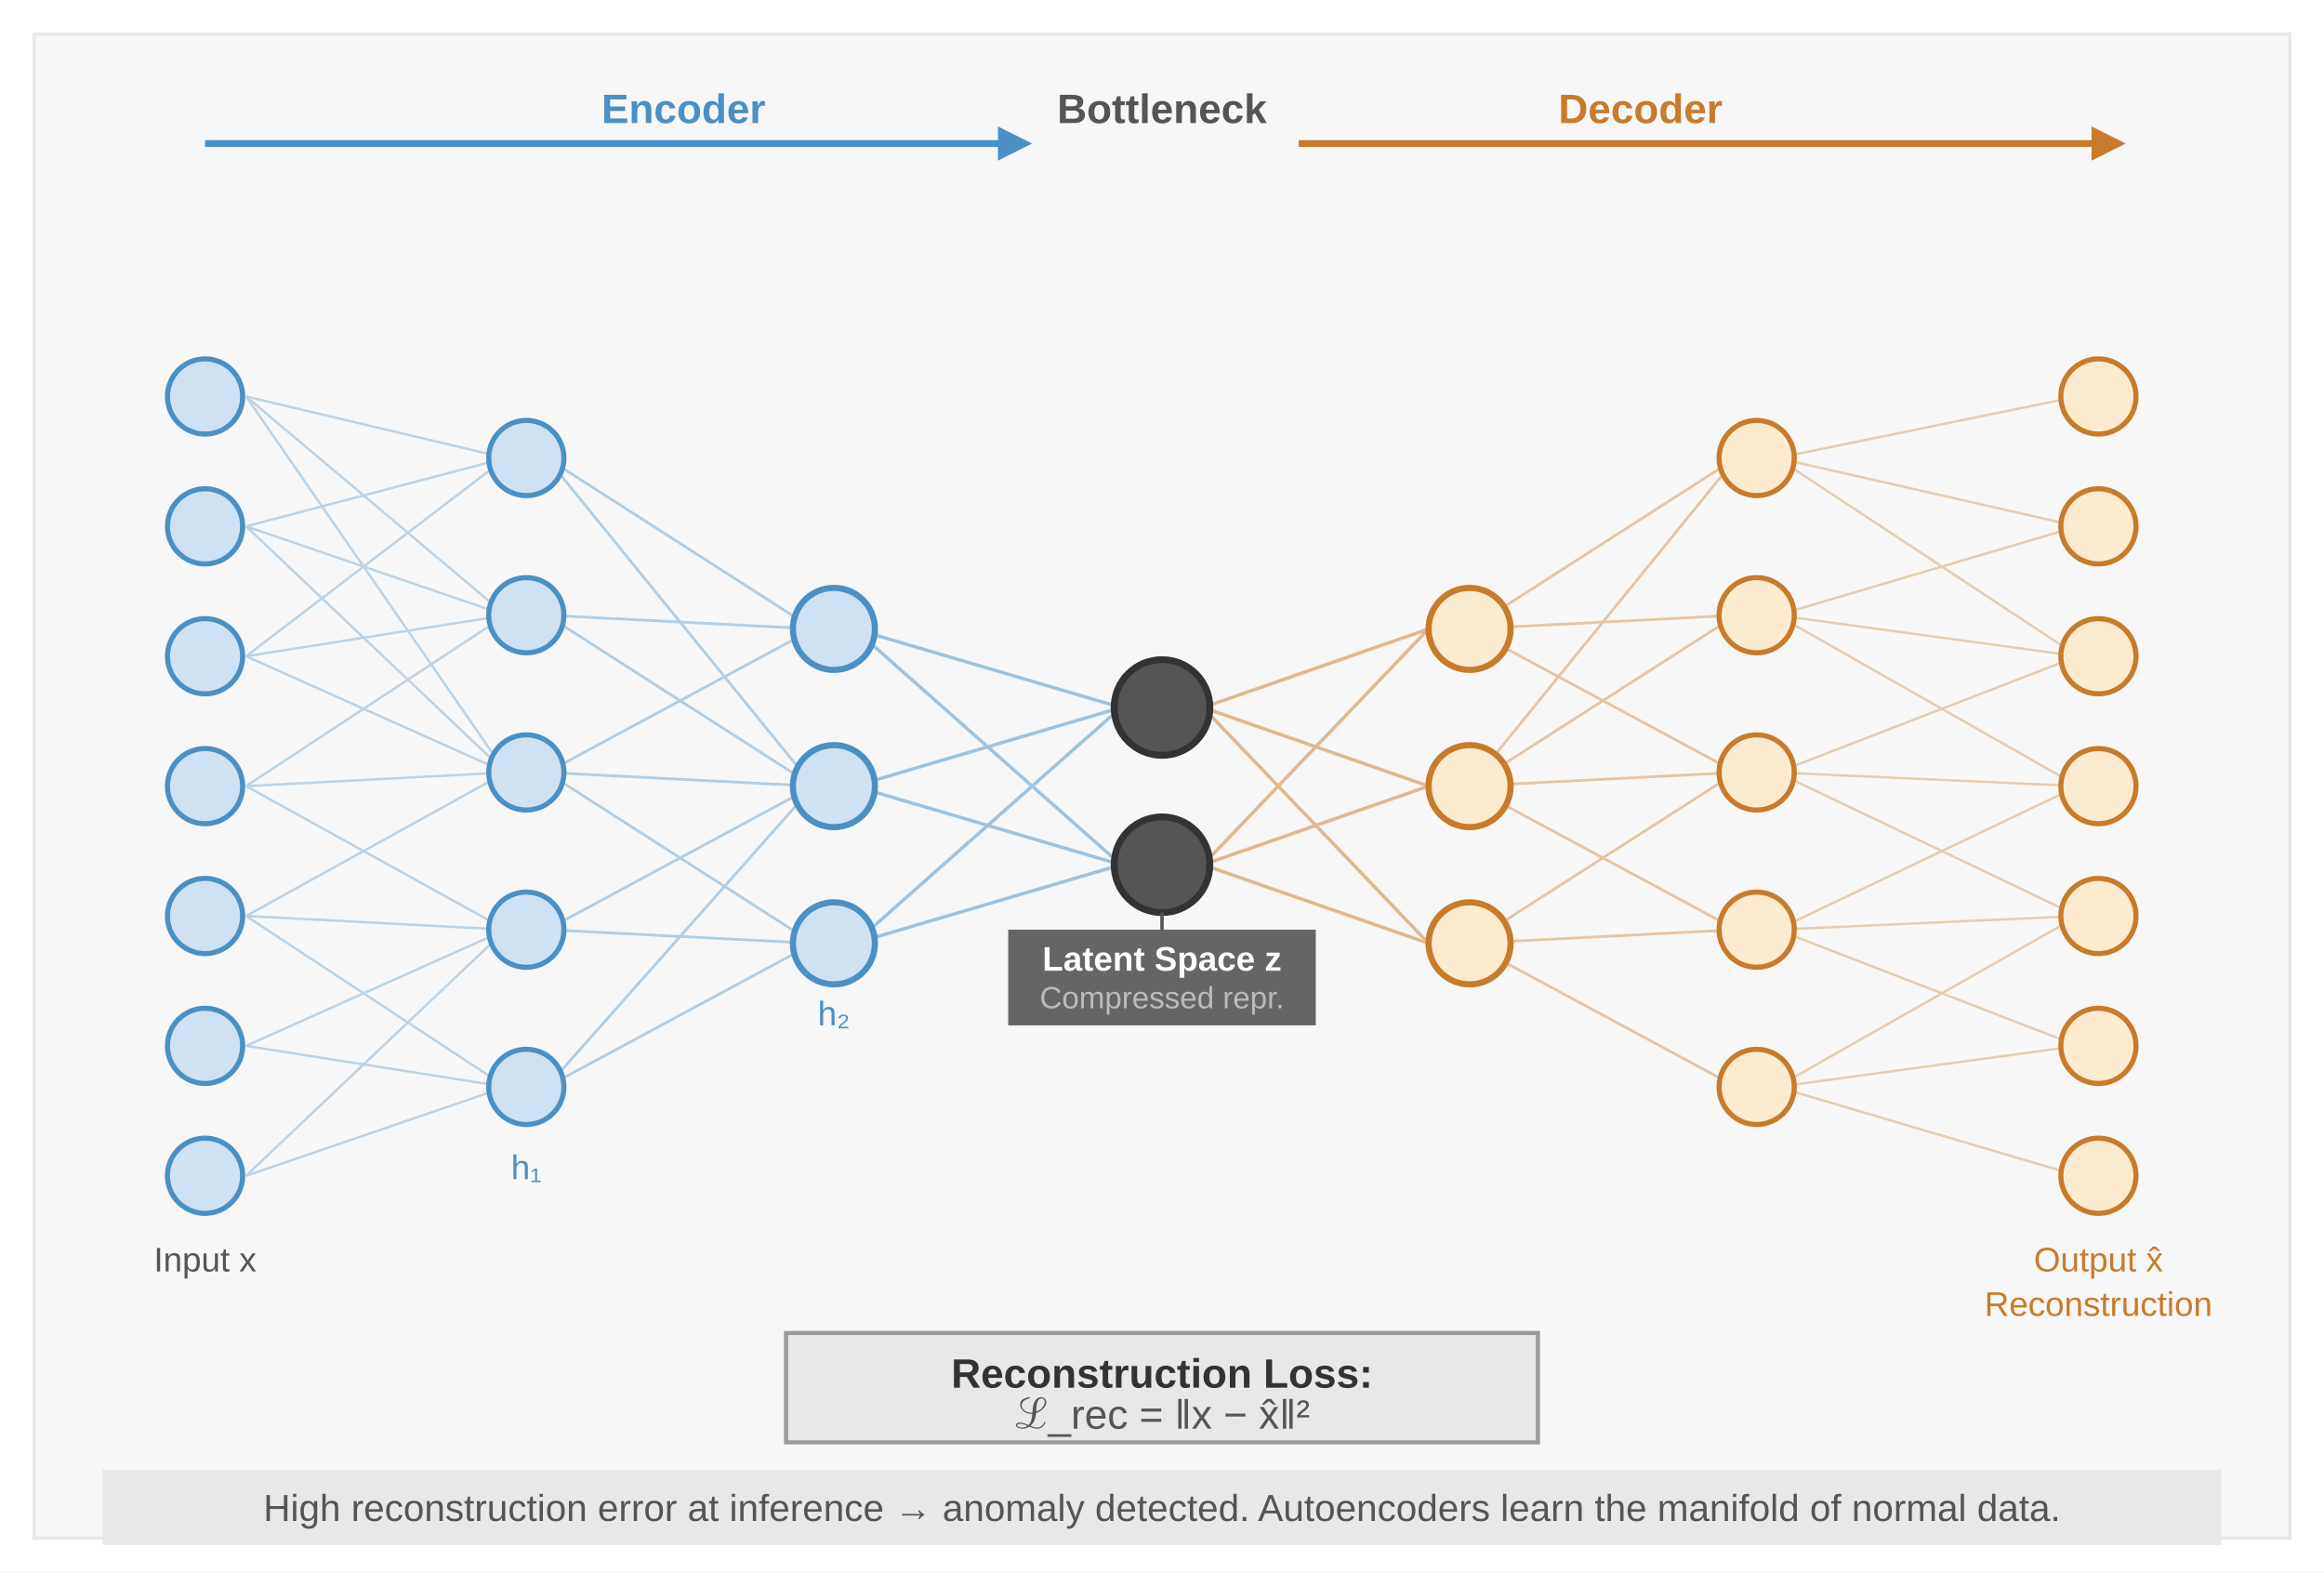
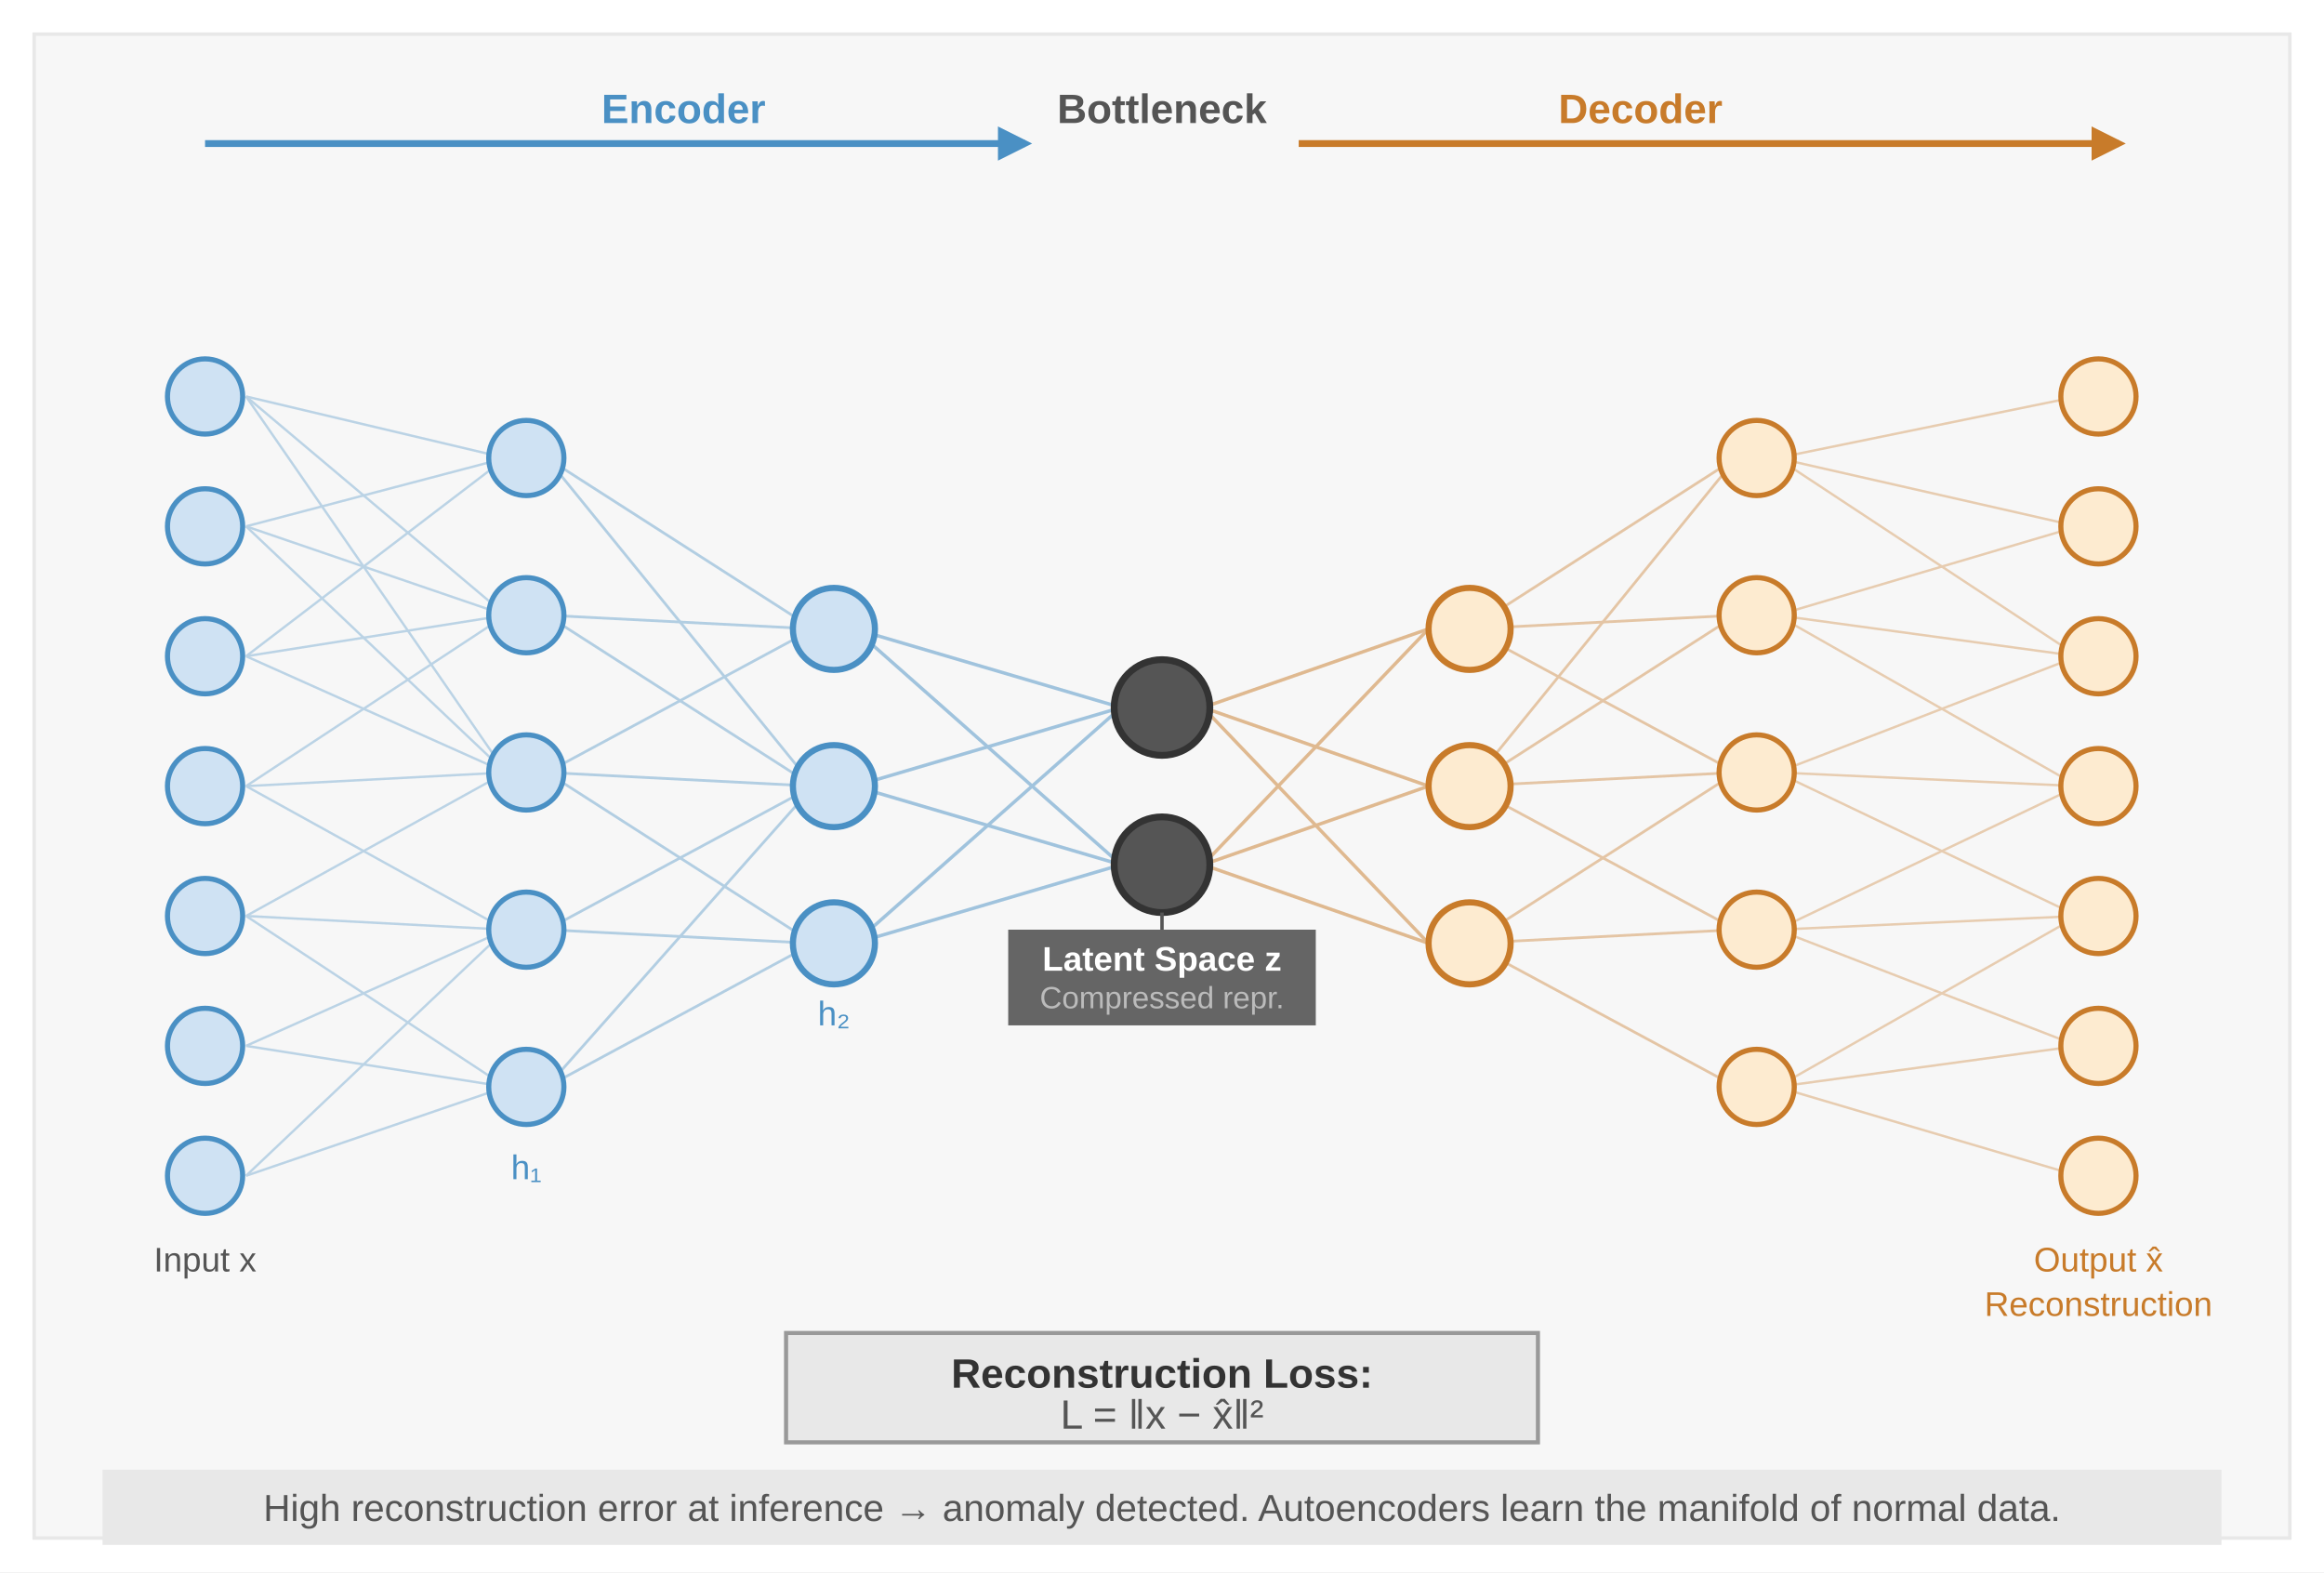
<svg xmlns="http://www.w3.org/2000/svg" font-family="Arial, Helvetica, sans-serif" viewBox="0 0 680 460">
  <rect width="680" height="460" fill="#fff" />
  <defs>
    <marker id="arrow" markerWidth="8" markerHeight="6" refX="7" refY="3" orient="auto">
      <path d="M0,0 L8,3 L0,6 Z" fill="#555" />
    </marker>
    <marker id="arrow-red" markerWidth="8" markerHeight="6" refX="7" refY="3" orient="auto">
      <path d="M0,0 L8,3 L0,6 Z" fill="#a31f34" />
    </marker>
    <marker id="arrow-green" markerWidth="8" markerHeight="6" refX="7" refY="3" orient="auto">
      <path d="M0,0 L8,3 L0,6 Z" fill="#3d9e5a" />
    </marker>
  </defs>
  <rect x="10" y="10" width="660" height="440" fill="#f7f7f7" stroke="#e8e8e8" stroke-width="1" />
  <text x="200" y="36" text-anchor="middle" font-size="12" fill="#4a90c4" font-weight="bold">Encoder</text>
  <text x="340" y="36" text-anchor="middle" font-size="12" fill="#555" font-weight="bold">Bottleneck</text>
  <text x="480" y="36" text-anchor="middle" font-size="12" fill="#c87b2a" font-weight="bold">Decoder</text>
  <line x1="60" y1="42" x2="300" y2="42" stroke="#4a90c4" stroke-width="2" />
  <polygon points="302,42 292,37 292,47" fill="#4a90c4" />
  <line x1="380" y1="42" x2="620" y2="42" stroke="#c87b2a" stroke-width="2" />
  <polygon points="622,42 612,37 612,47" fill="#c87b2a" />
  <g stroke="#4a90c4" stroke-width="0.7" opacity="0.35">
    <line x1="72" y1="116" x2="148" y2="134" />
    <line x1="72" y1="116" x2="148" y2="180" />
    <line x1="72" y1="116" x2="148" y2="226" />
    <line x1="72" y1="154" x2="148" y2="134" />
    <line x1="72" y1="154" x2="148" y2="180" />
    <line x1="72" y1="154" x2="148" y2="226" />
    <line x1="72" y1="192" x2="148" y2="134" />
    <line x1="72" y1="192" x2="148" y2="180" />
    <line x1="72" y1="192" x2="148" y2="226" />
    <line x1="72" y1="230" x2="148" y2="180" />
    <line x1="72" y1="230" x2="148" y2="226" />
    <line x1="72" y1="230" x2="148" y2="272" />
    <line x1="72" y1="268" x2="148" y2="226" />
    <line x1="72" y1="268" x2="148" y2="272" />
    <line x1="72" y1="268" x2="148" y2="318" />
    <line x1="72" y1="306" x2="148" y2="272" />
    <line x1="72" y1="306" x2="148" y2="318" />
    <line x1="72" y1="344" x2="148" y2="272" />
    <line x1="72" y1="344" x2="148" y2="318" />
  </g>
  <g stroke="#4a90c4" stroke-width="0.8" opacity="0.4">
    <line x1="160" y1="134" x2="238" y2="184" />
    <line x1="160" y1="134" x2="238" y2="230" />
    <line x1="160" y1="180" x2="238" y2="184" />
    <line x1="160" y1="180" x2="238" y2="230" />
    <line x1="160" y1="226" x2="238" y2="184" />
    <line x1="160" y1="226" x2="238" y2="230" />
    <line x1="160" y1="226" x2="238" y2="276" />
    <line x1="160" y1="272" x2="238" y2="230" />
    <line x1="160" y1="272" x2="238" y2="276" />
    <line x1="160" y1="318" x2="238" y2="230" />
    <line x1="160" y1="318" x2="238" y2="276" />
  </g>
  <g stroke="#4a90c4" stroke-width="1" opacity="0.5">
    <line x1="250" y1="184" x2="328" y2="207" />
    <line x1="250" y1="184" x2="328" y2="253" />
    <line x1="250" y1="230" x2="328" y2="207" />
    <line x1="250" y1="230" x2="328" y2="253" />
    <line x1="250" y1="276" x2="328" y2="207" />
    <line x1="250" y1="276" x2="328" y2="253" />
  </g>
  <g stroke="#c87b2a" stroke-width="1" opacity="0.5">
    <line x1="352" y1="207" x2="418" y2="184" />
    <line x1="352" y1="207" x2="418" y2="230" />
    <line x1="352" y1="207" x2="418" y2="276" />
    <line x1="352" y1="253" x2="418" y2="184" />
    <line x1="352" y1="253" x2="418" y2="230" />
    <line x1="352" y1="253" x2="418" y2="276" />
  </g>
  <g stroke="#c87b2a" stroke-width="0.8" opacity="0.4">
    <line x1="430" y1="184" x2="508" y2="134" />
    <line x1="430" y1="184" x2="508" y2="180" />
    <line x1="430" y1="184" x2="508" y2="226" />
    <line x1="430" y1="230" x2="508" y2="134" />
    <line x1="430" y1="230" x2="508" y2="180" />
    <line x1="430" y1="230" x2="508" y2="226" />
    <line x1="430" y1="230" x2="508" y2="272" />
    <line x1="430" y1="276" x2="508" y2="226" />
    <line x1="430" y1="276" x2="508" y2="272" />
    <line x1="430" y1="276" x2="508" y2="318" />
  </g>
  <g stroke="#c87b2a" stroke-width="0.7" opacity="0.35">
    <line x1="520" y1="134" x2="608" y2="116" />
    <line x1="520" y1="134" x2="608" y2="154" />
    <line x1="520" y1="134" x2="608" y2="192" />
    <line x1="520" y1="180" x2="608" y2="154" />
    <line x1="520" y1="180" x2="608" y2="192" />
    <line x1="520" y1="180" x2="608" y2="230" />
    <line x1="520" y1="226" x2="608" y2="192" />
    <line x1="520" y1="226" x2="608" y2="230" />
    <line x1="520" y1="226" x2="608" y2="268" />
    <line x1="520" y1="272" x2="608" y2="230" />
    <line x1="520" y1="272" x2="608" y2="268" />
    <line x1="520" y1="272" x2="608" y2="306" />
    <line x1="520" y1="318" x2="608" y2="268" />
    <line x1="520" y1="318" x2="608" y2="306" />
    <line x1="520" y1="318" x2="608" y2="344" />
  </g>
  <g fill="#cfe2f3" stroke="#4a90c4" stroke-width="1.5">
    <circle cx="60" cy="116" r="11" />
    <circle cx="60" cy="154" r="11" />
    <circle cx="60" cy="192" r="11" />
    <circle cx="60" cy="230" r="11" />
    <circle cx="60" cy="268" r="11" />
    <circle cx="60" cy="306" r="11" />
    <circle cx="60" cy="344" r="11" />
  </g>
  <g fill="#cfe2f3" stroke="#4a90c4" stroke-width="1.5">
    <circle cx="154" cy="134" r="11" />
    <circle cx="154" cy="180" r="11" />
    <circle cx="154" cy="226" r="11" />
    <circle cx="154" cy="272" r="11" />
    <circle cx="154" cy="318" r="11" />
  </g>
  <g fill="#cfe2f3" stroke="#4a90c4" stroke-width="1.8">
    <circle cx="244" cy="184" r="12" />
    <circle cx="244" cy="230" r="12" />
    <circle cx="244" cy="276" r="12" />
  </g>
  <circle cx="340" cy="207" r="14" fill="#555" stroke="#333" stroke-width="2" />
  <circle cx="340" cy="253" r="14" fill="#555" stroke="#333" stroke-width="2" />
  <g fill="#fdebd0" stroke="#c87b2a" stroke-width="1.8">
    <circle cx="430" cy="184" r="12" />
    <circle cx="430" cy="230" r="12" />
    <circle cx="430" cy="276" r="12" />
  </g>
  <g fill="#fdebd0" stroke="#c87b2a" stroke-width="1.5">
    <circle cx="514" cy="134" r="11" />
    <circle cx="514" cy="180" r="11" />
    <circle cx="514" cy="226" r="11" />
    <circle cx="514" cy="272" r="11" />
    <circle cx="514" cy="318" r="11" />
  </g>
  <g fill="#fdebd0" stroke="#c87b2a" stroke-width="1.5">
    <circle cx="614" cy="116" r="11" />
    <circle cx="614" cy="154" r="11" />
    <circle cx="614" cy="192" r="11" />
    <circle cx="614" cy="230" r="11" />
    <circle cx="614" cy="268" r="11" />
    <circle cx="614" cy="306" r="11" />
    <circle cx="614" cy="344" r="11" />
  </g>
  <text x="60" y="372" text-anchor="middle" font-size="10" fill="#555">Input x</text>
  <text x="154" y="345" text-anchor="middle" font-size="10" fill="#4a90c4">h₁</text>
  <text x="244" y="300" text-anchor="middle" font-size="10" fill="#4a90c4">h₂</text>
  <text x="614" y="372" text-anchor="middle" font-size="10" fill="#c87b2a">Output x̂</text>
  <text x="614" y="385" text-anchor="middle" font-size="10" fill="#c87b2a">Reconstruction</text>
  <rect x="295" y="272" width="90" height="28" fill="#555" opacity="0.9" />
  <text x="340" y="284" text-anchor="middle" font-size="10" fill="#fff" font-weight="bold">Latent Space z</text>
  <text x="340" y="295" text-anchor="middle" font-size="9" fill="#bbb">Compressed repr.</text>
  <line x1="340" y1="267" x2="340" y2="272" stroke="#555" stroke-width="1" />
  <rect x="230" y="390" width="220" height="32" fill="#e8e8e8" stroke="#999" stroke-width="1.2" />
  <text x="340" y="406" text-anchor="middle" font-size="12" font-weight="bold" fill="#333">Reconstruction Loss:</text>
-   <text x="340" y="418" text-anchor="middle" font-size="12" fill="#555">ℒ_rec = ‖x − x̂‖²</text>
+   <text x="340" y="418" text-anchor="middle" font-size="12" fill="#555">L = ‖x − x̂‖²</text>
  <rect x="30" y="430" width="620" height="22" fill="#e8e8e8" />
  <text x="340" y="445" text-anchor="middle" font-size="11" fill="#555">High reconstruction error at inference → anomaly detected. Autoencoders learn the manifold of normal data.</text>
</svg>
